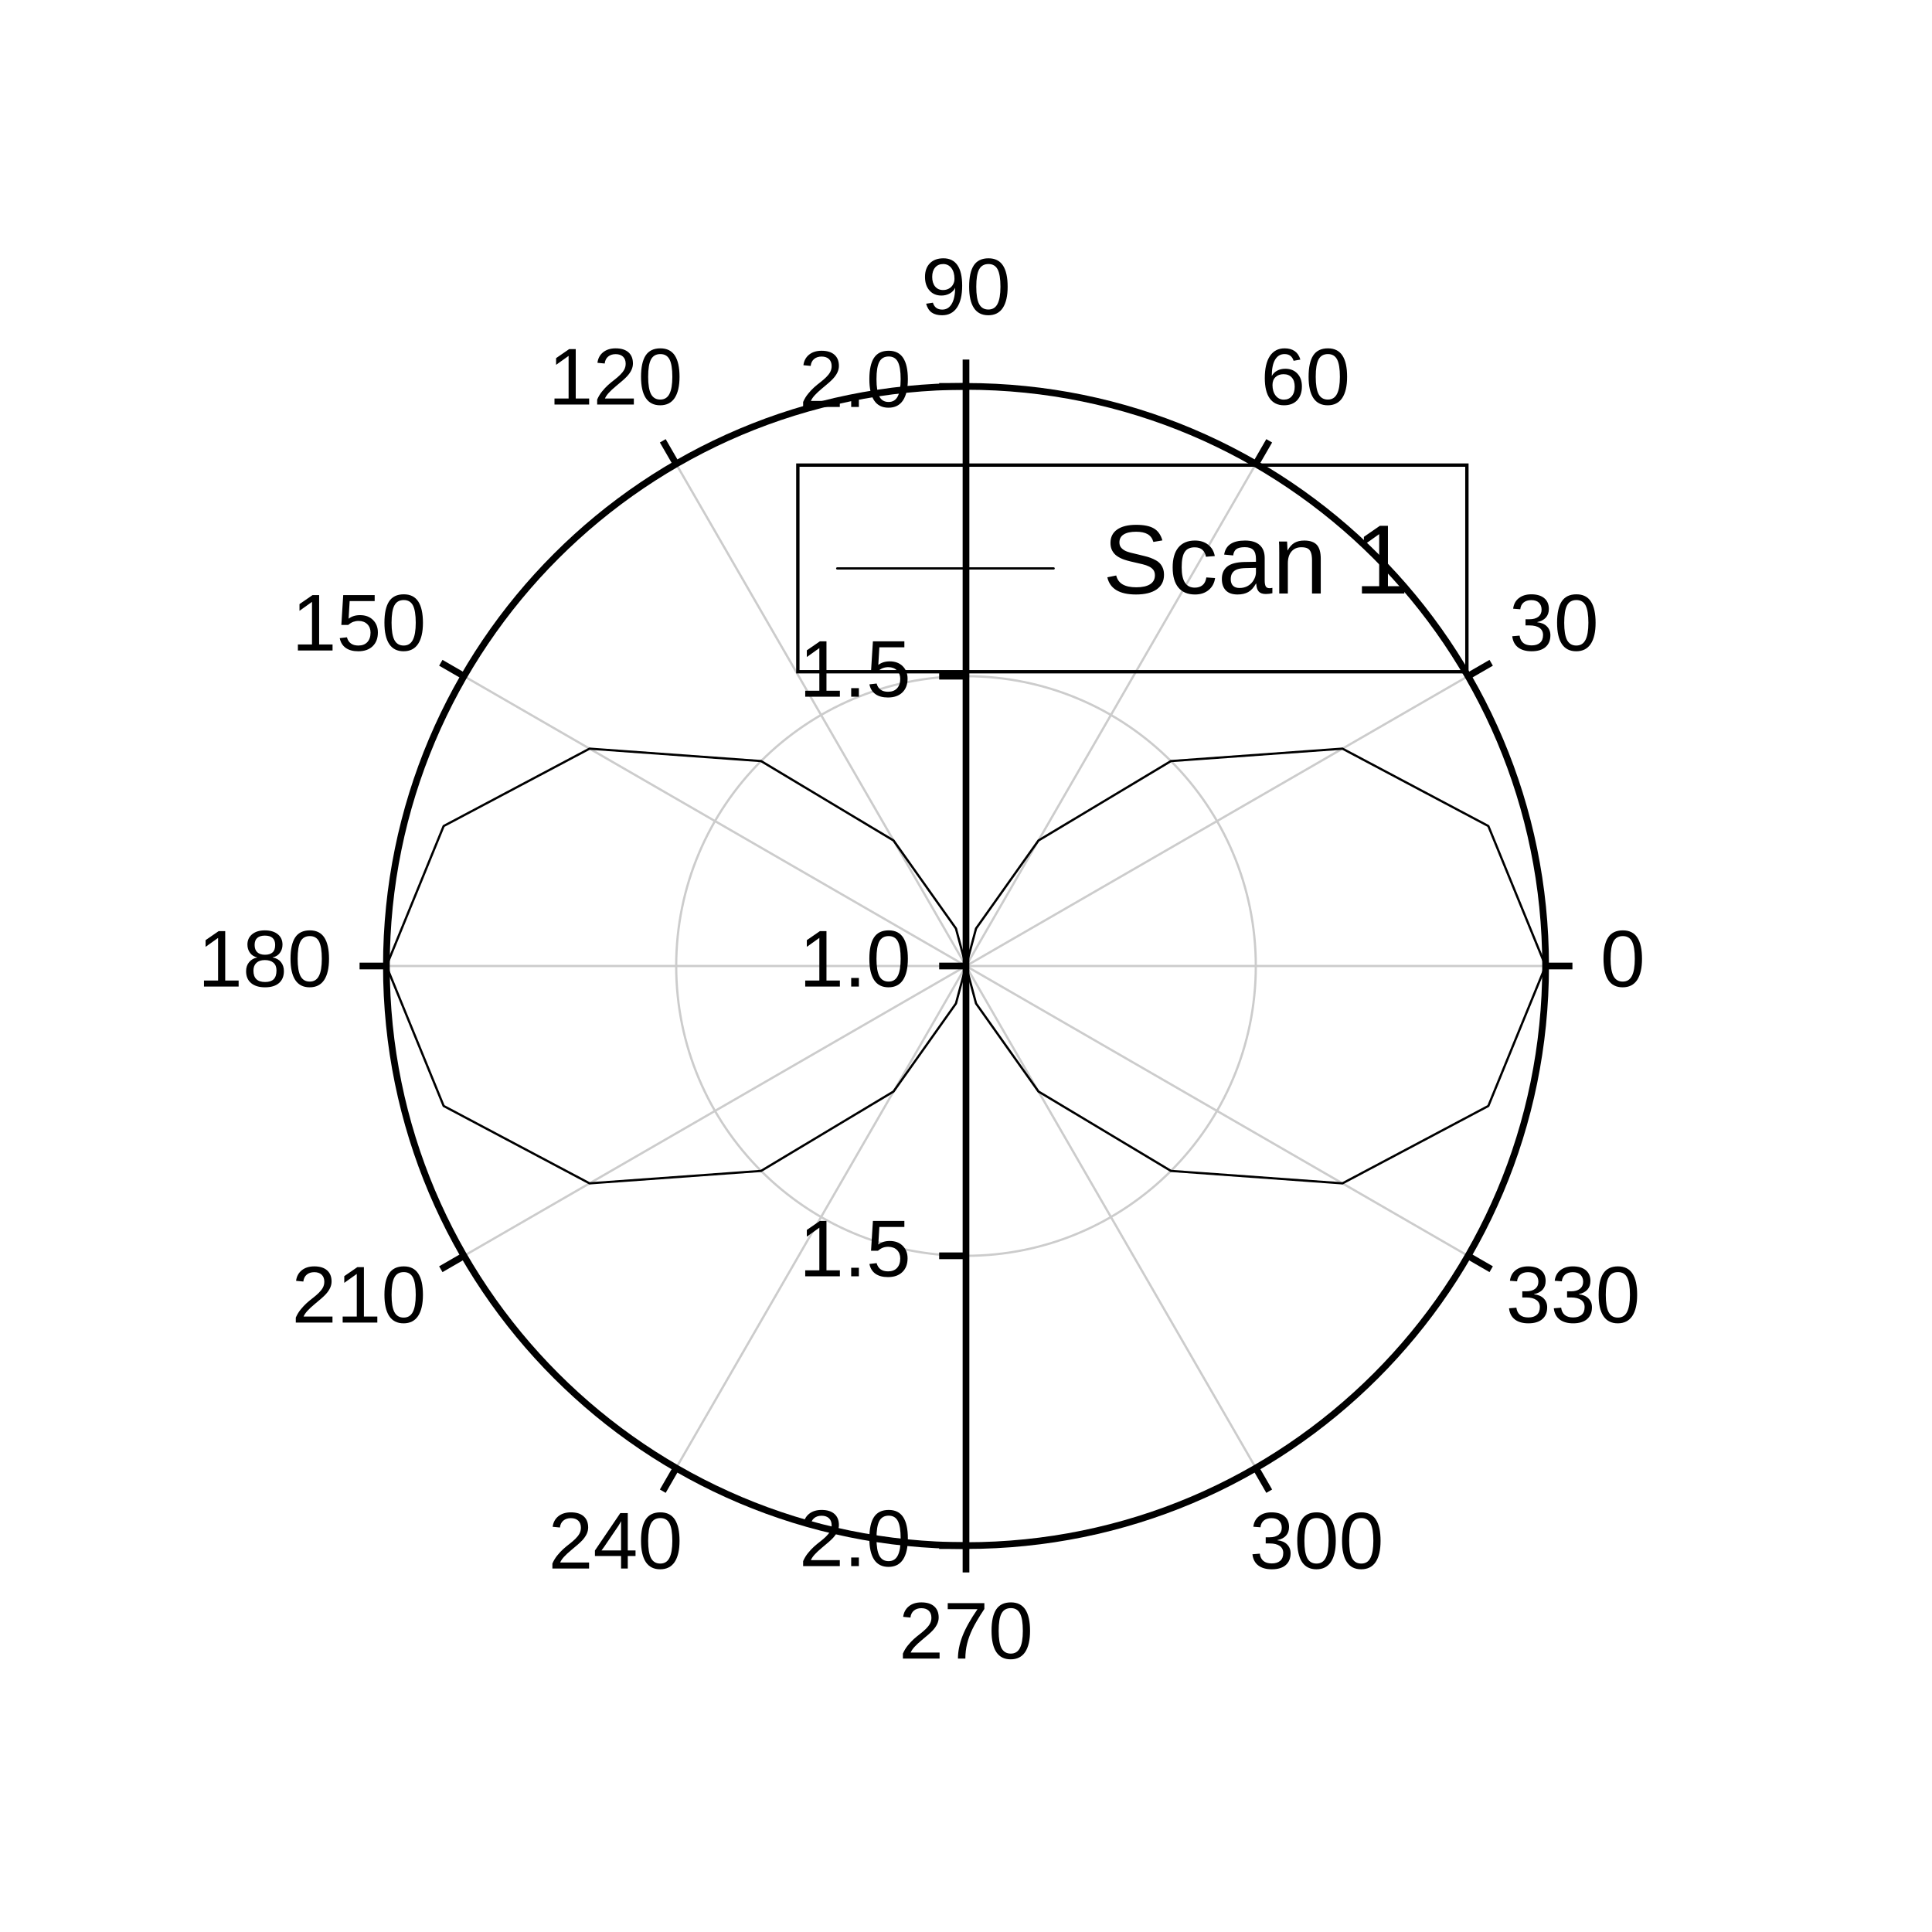
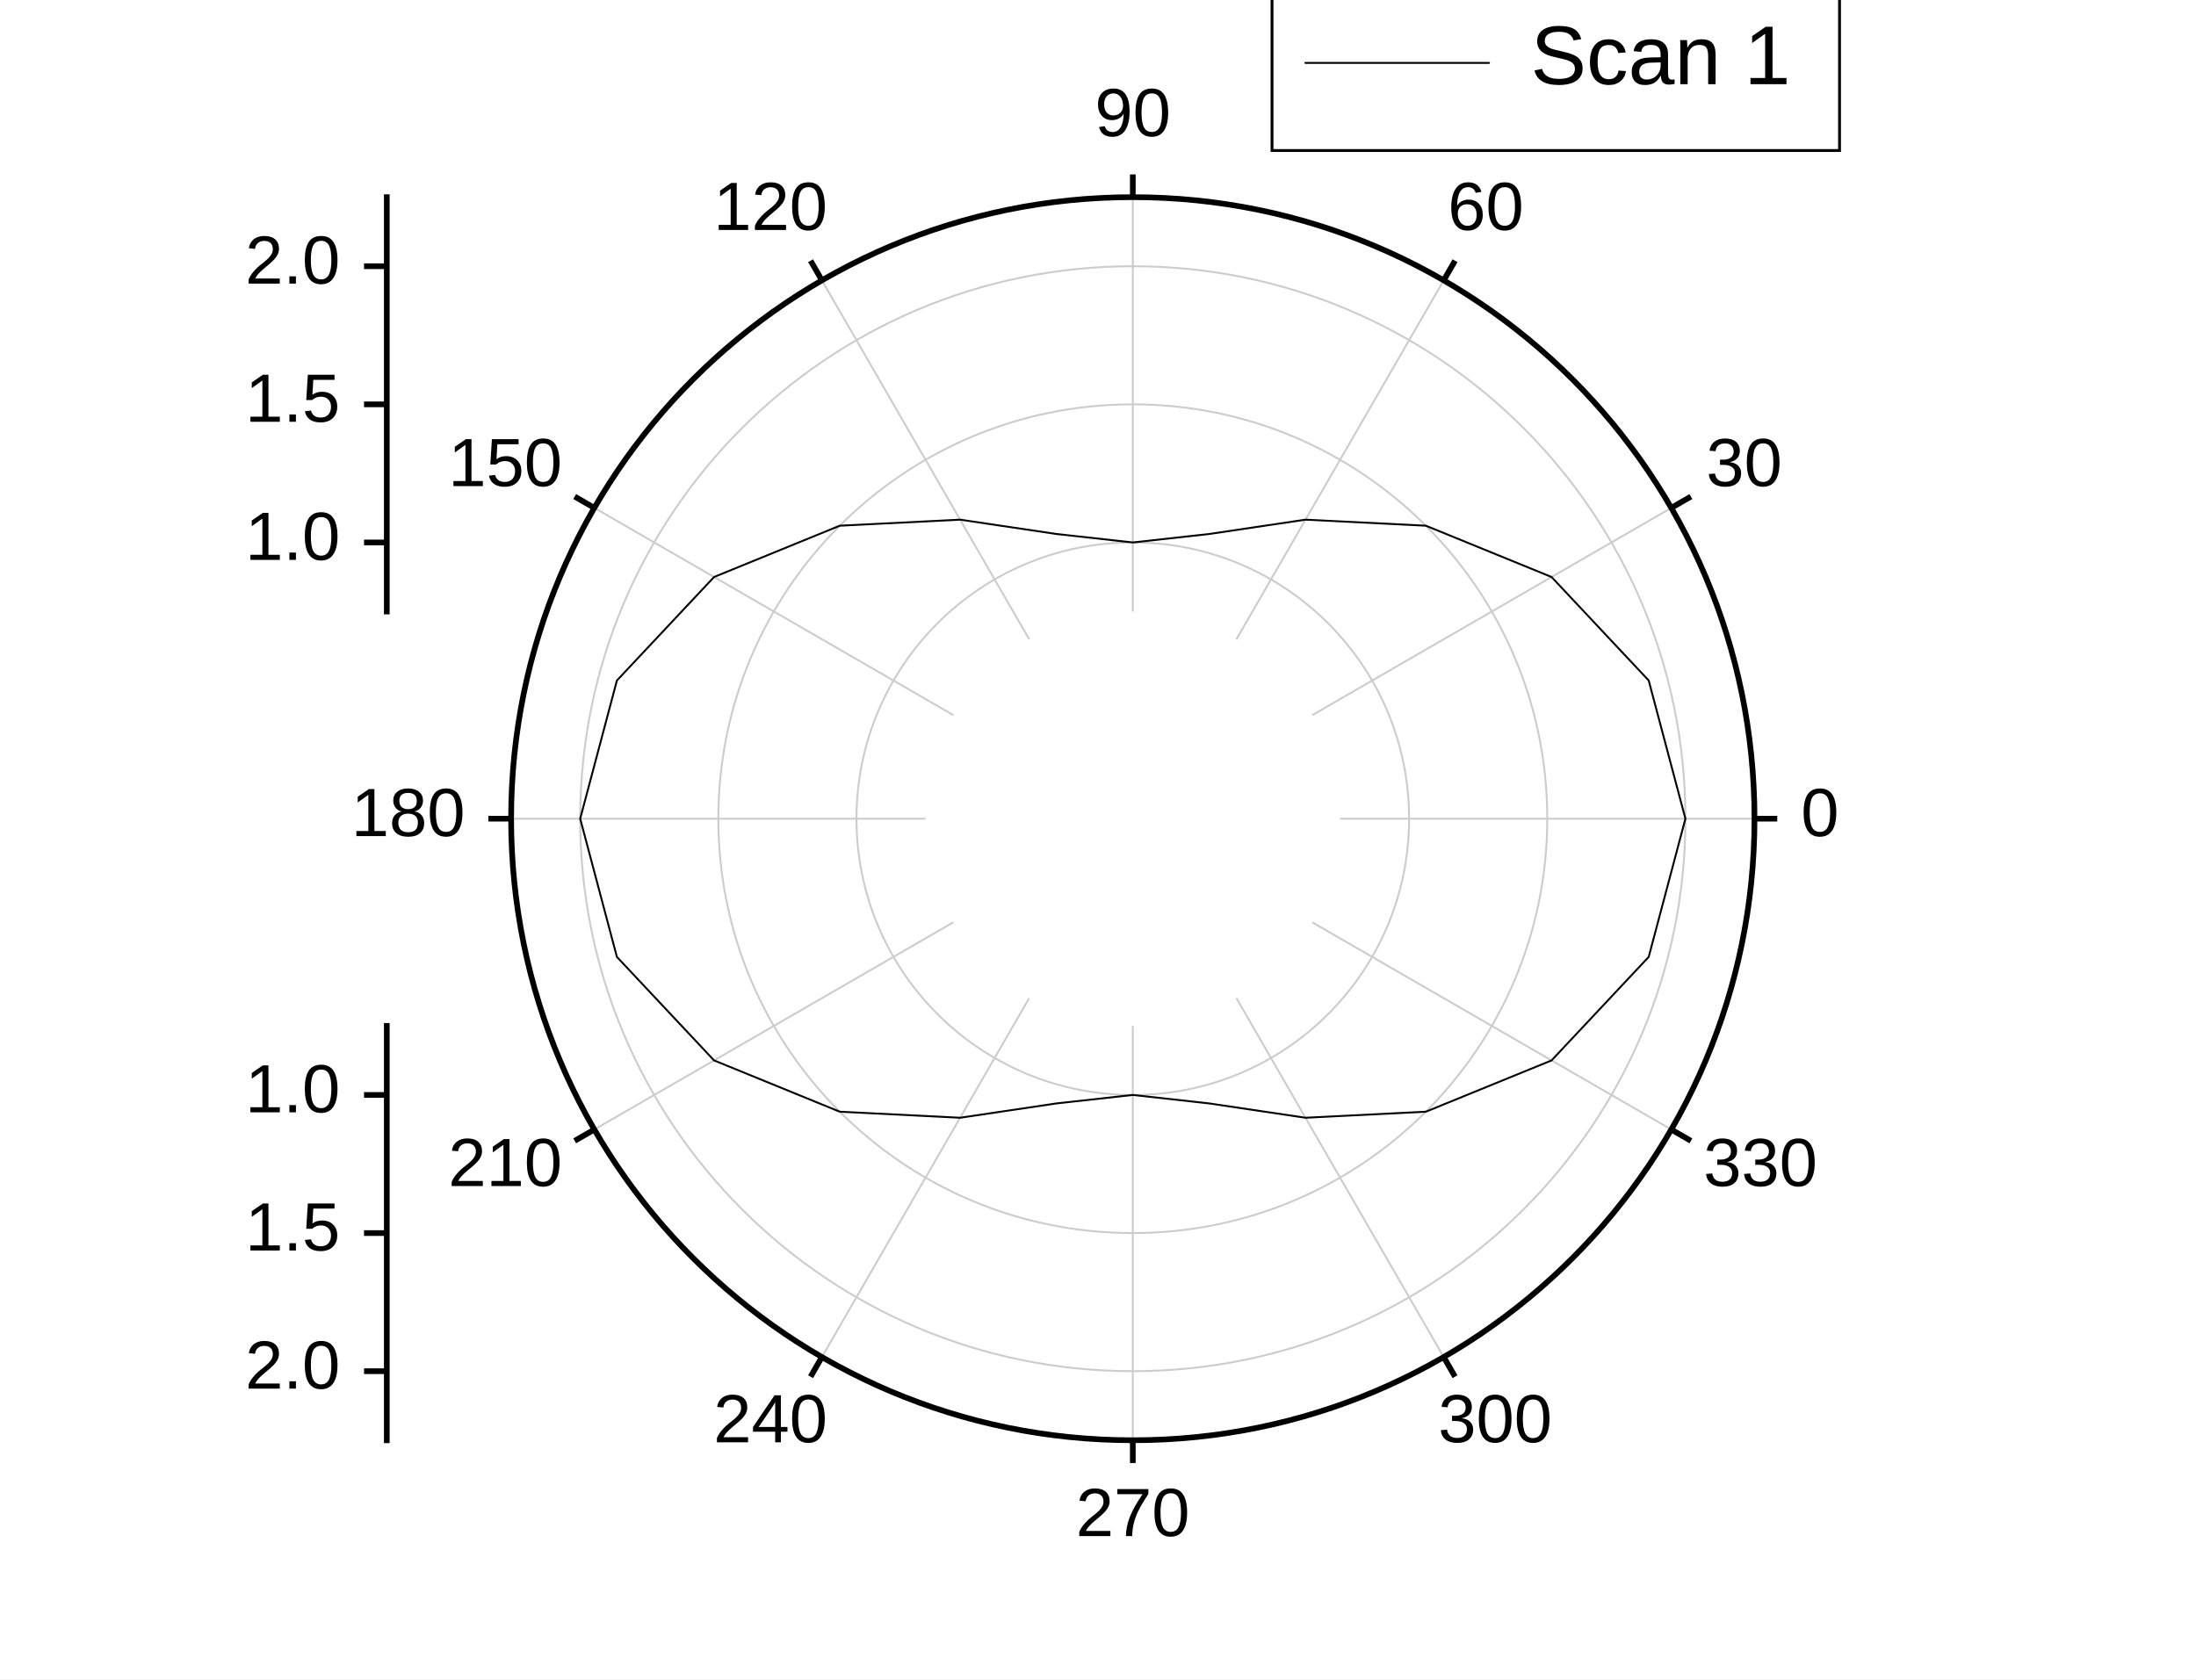
- <svg xmlns="http://www.w3.org/2000/svg" width="432pt" height="432pt" viewBox="0 0 432 432">
-   <rect x="0" y="0" width="432" height="432" fill="#FFFFFF" />
+ <svg xmlns="http://www.w3.org/2000/svg" width="578.88pt" height="442.8pt" viewBox="0 0 578.88 442.8">
+   <rect x="0" y="0" width="578.88" height="442.8" fill="#FFFFFF" />
  <g id="layer0">
    <g class="grid">
-       <path d="M216 151.2A64.8 64.8 0 1 1 216 280.8A64.8 64.8 0 1 1 216 151.2" fill="none" stroke="#CCCCCC" stroke-width="0.5" stroke-linejoin="round" />
-       <path d="M216 216L345.6 216M216 216L328.237 151.2M216 216L280.8 103.763M216 216L216 86.4M216 216L151.2 103.763M216 216L103.763 151.2M216 216L86.4 216M216 216L103.763 280.8M216 216L151.2 328.237M216 216L216 345.6M216 216L280.8 328.237M216 216L328.237 280.8" fill="none" stroke="#CCCCCC" stroke-width="0.5" stroke-linejoin="round" />
+       <path d="M298.615 143.029A72.836 72.836 0 1 1 298.615 288.701A72.836 72.836 0 1 1 298.615 143.029M298.615 106.611A109.254 109.254 0 1 1 298.615 325.119A109.254 109.254 0 1 1 298.615 106.611M298.615 70.194A145.671 145.671 0 1 1 298.615 361.536A145.671 145.671 0 1 1 298.615 70.194" fill="none" stroke="#CCCCCC" stroke-width="0.5" stroke-linejoin="round" />
+       <path d="M353.242 215.865L462.496 215.865M345.923 188.552L440.54 133.925M325.929 168.557L380.555 73.941M298.615 161.238L298.615 51.985M271.302 168.557L216.675 73.941M251.307 188.552L156.691 133.925M243.988 215.865L134.735 215.865M251.307 243.178L156.691 297.805M271.302 263.173L216.675 357.789M298.615 270.492L298.615 379.745M325.929 263.173L380.555 357.789M345.923 243.178L440.54 297.805" fill="none" stroke="#CCCCCC" stroke-width="0.5" stroke-linejoin="round" />
    </g>
    <clipPath id="clip0">
-       <rect x="86.4" y="86.4" width="259.2" height="259.2" />
+       <rect x="134.647" y="51.985" width="327.936" height="327.761" />
    </clipPath>
    <g class="plots" clip-path="url(#clip0)">
-       <path d="M345.6 216L332.798 184.704L300.178 167.4L261.821 170.179L232.2 187.941L218.247 207.614L216 216L213.753 207.614L199.8 187.941L170.179 170.179L131.822 167.4L99.202 184.704L86.4 216L99.202 247.296L131.822 264.6L170.179 261.821L199.8 244.059L213.753 224.386L216 216L218.247 224.386L232.2 244.059L261.821 261.821L300.178 264.6L332.798 247.296L345.6 216" fill="none" stroke="#000000" stroke-width="0.5" stroke-linecap="round" stroke-linejoin="round" />
+       <path d="M444.287 215.865L434.61 179.425L409.001 152.134L375.869 138.611L344.138 137.018L318.729 140.798L298.615 143.029L278.501 140.798L253.093 137.018L221.361 138.611L188.23 152.134L162.62 179.425L152.944 215.865L162.62 252.305L188.23 279.596L221.361 293.119L253.093 294.712L278.501 290.932L298.615 288.701L318.729 290.932L344.138 294.712L375.869 293.119L409.001 279.596L434.61 252.305L444.287 215.865" fill="none" stroke="#000000" stroke-width="0.5" stroke-linecap="round" stroke-linejoin="round" />
    </g>
    <g class="overlay">
-       <path d="M216 86.4A129.6 129.6 0 1 1 216 345.6A129.6 129.6 0 1 1 216 86.4" fill="none" stroke="#000000" stroke-width="1.5" />
-       <path d="M345.6 216L351.6 216M328.237 151.2L333.433 148.2M280.8 103.763L283.8 98.567M216 86.4L216 80.4M151.2 103.763L148.2 98.567M103.763 151.2L98.567 148.2M86.4 216L80.4 216M103.763 280.8L98.567 283.8M151.2 328.237L148.2 333.433M216 345.6L216 351.6M280.8 328.237L283.8 333.433M328.237 280.8L333.433 283.8" fill="none" stroke="#000000" stroke-width="1.5" />
-       <text x="362.85" y="220.59" font-family="'Arial', 'Liberation Sans', 'Helvetica', 'DejaVu Sans', sans-serif" font-size="18" fill="#000000" text-anchor="middle">0</text>
-       <text x="347.463" y="145.455" font-family="'Arial', 'Liberation Sans', 'Helvetica', 'DejaVu Sans', sans-serif" font-size="18" fill="#000000" text-anchor="middle">30</text>
-       <text x="291.9" y="90.452" font-family="'Arial', 'Liberation Sans', 'Helvetica', 'DejaVu Sans', sans-serif" font-size="18" fill="#000000" text-anchor="middle">60</text>
-       <text x="216" y="70.32" font-family="'Arial', 'Liberation Sans', 'Helvetica', 'DejaVu Sans', sans-serif" font-size="18" fill="#000000" text-anchor="middle">90</text>
-       <text x="137.625" y="90.452" font-family="'Arial', 'Liberation Sans', 'Helvetica', 'DejaVu Sans', sans-serif" font-size="18" fill="#000000" text-anchor="middle">120</text>
-       <text x="80.251" y="145.455" font-family="'Arial', 'Liberation Sans', 'Helvetica', 'DejaVu Sans', sans-serif" font-size="18" fill="#000000" text-anchor="middle">150</text>
-       <text x="59.25" y="220.59" font-family="'Arial', 'Liberation Sans', 'Helvetica', 'DejaVu Sans', sans-serif" font-size="18" fill="#000000" text-anchor="middle">180</text>
-       <text x="80.251" y="295.725" font-family="'Arial', 'Liberation Sans', 'Helvetica', 'DejaVu Sans', sans-serif" font-size="18" fill="#000000" text-anchor="middle">210</text>
-       <text x="137.625" y="350.728" font-family="'Arial', 'Liberation Sans', 'Helvetica', 'DejaVu Sans', sans-serif" font-size="18" fill="#000000" text-anchor="middle">240</text>
-       <text x="216" y="370.86" font-family="'Arial', 'Liberation Sans', 'Helvetica', 'DejaVu Sans', sans-serif" font-size="18" fill="#000000" text-anchor="middle">270</text>
-       <text x="294.375" y="350.728" font-family="'Arial', 'Liberation Sans', 'Helvetica', 'DejaVu Sans', sans-serif" font-size="18" fill="#000000" text-anchor="middle">300</text>
-       <text x="351.749" y="295.725" font-family="'Arial', 'Liberation Sans', 'Helvetica', 'DejaVu Sans', sans-serif" font-size="18" fill="#000000" text-anchor="middle">330</text>
-       <path d="M216 86.4L216 345.6" fill="none" stroke="#000000" stroke-width="1.5" stroke-linecap="square" />
-       <path d="M216 216L210 216M216 151.2L210 151.2M216 280.8L210 280.8M216 86.4L210 86.4M216 345.6L210 345.6" fill="none" stroke="#000000" stroke-width="1.5" />
-       <text x="203.7" y="220.59" font-family="'Arial', 'Liberation Sans', 'Helvetica', 'DejaVu Sans', sans-serif" font-size="18" fill="#000000" text-anchor="end">1.0</text>
-       <text x="203.7" y="155.79" font-family="'Arial', 'Liberation Sans', 'Helvetica', 'DejaVu Sans', sans-serif" font-size="18" fill="#000000" text-anchor="end">1.5</text>
-       <text x="203.7" y="285.39" font-family="'Arial', 'Liberation Sans', 'Helvetica', 'DejaVu Sans', sans-serif" font-size="18" fill="#000000" text-anchor="end">1.5</text>
-       <text x="203.7" y="90.99" font-family="'Arial', 'Liberation Sans', 'Helvetica', 'DejaVu Sans', sans-serif" font-size="18" fill="#000000" text-anchor="end">2.0</text>
-       <text x="203.7" y="350.19" font-family="'Arial', 'Liberation Sans', 'Helvetica', 'DejaVu Sans', sans-serif" font-size="18" fill="#000000" text-anchor="end">2.0</text>
-       <rect x="178.4" y="104" width="149.6" height="46.2" fill="none" stroke="#000000" stroke-width="0.75" />
-       <path d="M187.2 127.1L235.6 127.1" fill="none" stroke="#000000" stroke-width="0.5" stroke-linecap="round" stroke-linejoin="round" />
-       <text x="246.6" y="132.71" font-family="'Arial', 'Liberation Sans', 'Helvetica', 'DejaVu Sans', sans-serif" font-size="22" fill="#000000">Scan 1</text>
+       <path d="M298.615 51.985A163.88 163.88 0 1 1 298.615 379.745A163.88 163.88 0 1 1 298.615 51.985" fill="none" stroke="#000000" stroke-width="1.5" />
+       <path d="M462.496 215.865L468.496 215.865M440.54 133.925L445.736 130.925M380.555 73.941L383.555 68.744M298.615 51.985L298.615 45.985M216.675 73.941L213.675 68.744M156.691 133.925L151.495 130.925M134.735 215.865L128.735 215.865M156.691 297.805L151.495 300.805M216.675 357.789L213.675 362.986M298.615 379.745L298.615 385.745M380.555 357.789L383.555 362.986M440.54 297.805L445.736 300.805" fill="none" stroke="#000000" stroke-width="1.5" />
+       <text x="479.746" y="220.455" font-family="'Arial', 'Liberation Sans', 'Helvetica', 'DejaVu Sans', sans-serif" font-size="18" fill="#000000" text-anchor="middle">0</text>
+       <text x="459.765" y="128.18" font-family="'Arial', 'Liberation Sans', 'Helvetica', 'DejaVu Sans', sans-serif" font-size="18" fill="#000000" text-anchor="middle">30</text>
+       <text x="391.655" y="60.63" font-family="'Arial', 'Liberation Sans', 'Helvetica', 'DejaVu Sans', sans-serif" font-size="18" fill="#000000" text-anchor="middle">60</text>
+       <text x="298.615" y="35.905" font-family="'Arial', 'Liberation Sans', 'Helvetica', 'DejaVu Sans', sans-serif" font-size="18" fill="#000000" text-anchor="middle">90</text>
+       <text x="203.1" y="60.63" font-family="'Arial', 'Liberation Sans', 'Helvetica', 'DejaVu Sans', sans-serif" font-size="18" fill="#000000" text-anchor="middle">120</text>
+       <text x="133.178" y="128.18" font-family="'Arial', 'Liberation Sans', 'Helvetica', 'DejaVu Sans', sans-serif" font-size="18" fill="#000000" text-anchor="middle">150</text>
+       <text x="107.585" y="220.455" font-family="'Arial', 'Liberation Sans', 'Helvetica', 'DejaVu Sans', sans-serif" font-size="18" fill="#000000" text-anchor="middle">180</text>
+       <text x="133.178" y="312.73" font-family="'Arial', 'Liberation Sans', 'Helvetica', 'DejaVu Sans', sans-serif" font-size="18" fill="#000000" text-anchor="middle">210</text>
+       <text x="203.1" y="380.28" font-family="'Arial', 'Liberation Sans', 'Helvetica', 'DejaVu Sans', sans-serif" font-size="18" fill="#000000" text-anchor="middle">240</text>
+       <text x="298.615" y="405.005" font-family="'Arial', 'Liberation Sans', 'Helvetica', 'DejaVu Sans', sans-serif" font-size="18" fill="#000000" text-anchor="middle">270</text>
+       <text x="394.13" y="380.28" font-family="'Arial', 'Liberation Sans', 'Helvetica', 'DejaVu Sans', sans-serif" font-size="18" fill="#000000" text-anchor="middle">300</text>
+       <text x="464.052" y="312.73" font-family="'Arial', 'Liberation Sans', 'Helvetica', 'DejaVu Sans', sans-serif" font-size="18" fill="#000000" text-anchor="middle">330</text>
+       <path d="M101.959 51.985L101.959 161.238M101.959 270.492L101.959 379.745" fill="none" stroke="#000000" stroke-width="1.5" stroke-linecap="square" />
+       <path d="M101.959 143.029L95.959 143.029M101.959 288.701L95.959 288.701M101.959 106.611L95.959 106.611M101.959 325.119L95.959 325.119M101.959 70.194L95.959 70.194M101.959 361.536L95.959 361.536" fill="none" stroke="#000000" stroke-width="1.5" />
+       <text x="89.659" y="147.619" font-family="'Arial', 'Liberation Sans', 'Helvetica', 'DejaVu Sans', sans-serif" font-size="18" fill="#000000" text-anchor="end">1.0</text>
+       <text x="89.659" y="293.291" font-family="'Arial', 'Liberation Sans', 'Helvetica', 'DejaVu Sans', sans-serif" font-size="18" fill="#000000" text-anchor="end">1.0</text>
+       <text x="89.659" y="111.201" font-family="'Arial', 'Liberation Sans', 'Helvetica', 'DejaVu Sans', sans-serif" font-size="18" fill="#000000" text-anchor="end">1.5</text>
+       <text x="89.659" y="329.709" font-family="'Arial', 'Liberation Sans', 'Helvetica', 'DejaVu Sans', sans-serif" font-size="18" fill="#000000" text-anchor="end">1.5</text>
+       <text x="89.659" y="74.784" font-family="'Arial', 'Liberation Sans', 'Helvetica', 'DejaVu Sans', sans-serif" font-size="18" fill="#000000" text-anchor="end">2.0</text>
+       <text x="89.659" y="366.126" font-family="'Arial', 'Liberation Sans', 'Helvetica', 'DejaVu Sans', sans-serif" font-size="18" fill="#000000" text-anchor="end">2.0</text>
+       <rect x="335.313" y="-6.513" width="149.6" height="46.2" fill="none" stroke="#000000" stroke-width="0.75" />
+       <path d="M344.113 16.587L392.513 16.587" fill="none" stroke="#000000" stroke-width="0.5" stroke-linecap="round" stroke-linejoin="round" />
+       <text x="403.513" y="22.197" font-family="'Arial', 'Liberation Sans', 'Helvetica', 'DejaVu Sans', sans-serif" font-size="22" fill="#000000">Scan 1</text>
    </g>
  </g>
</svg>
